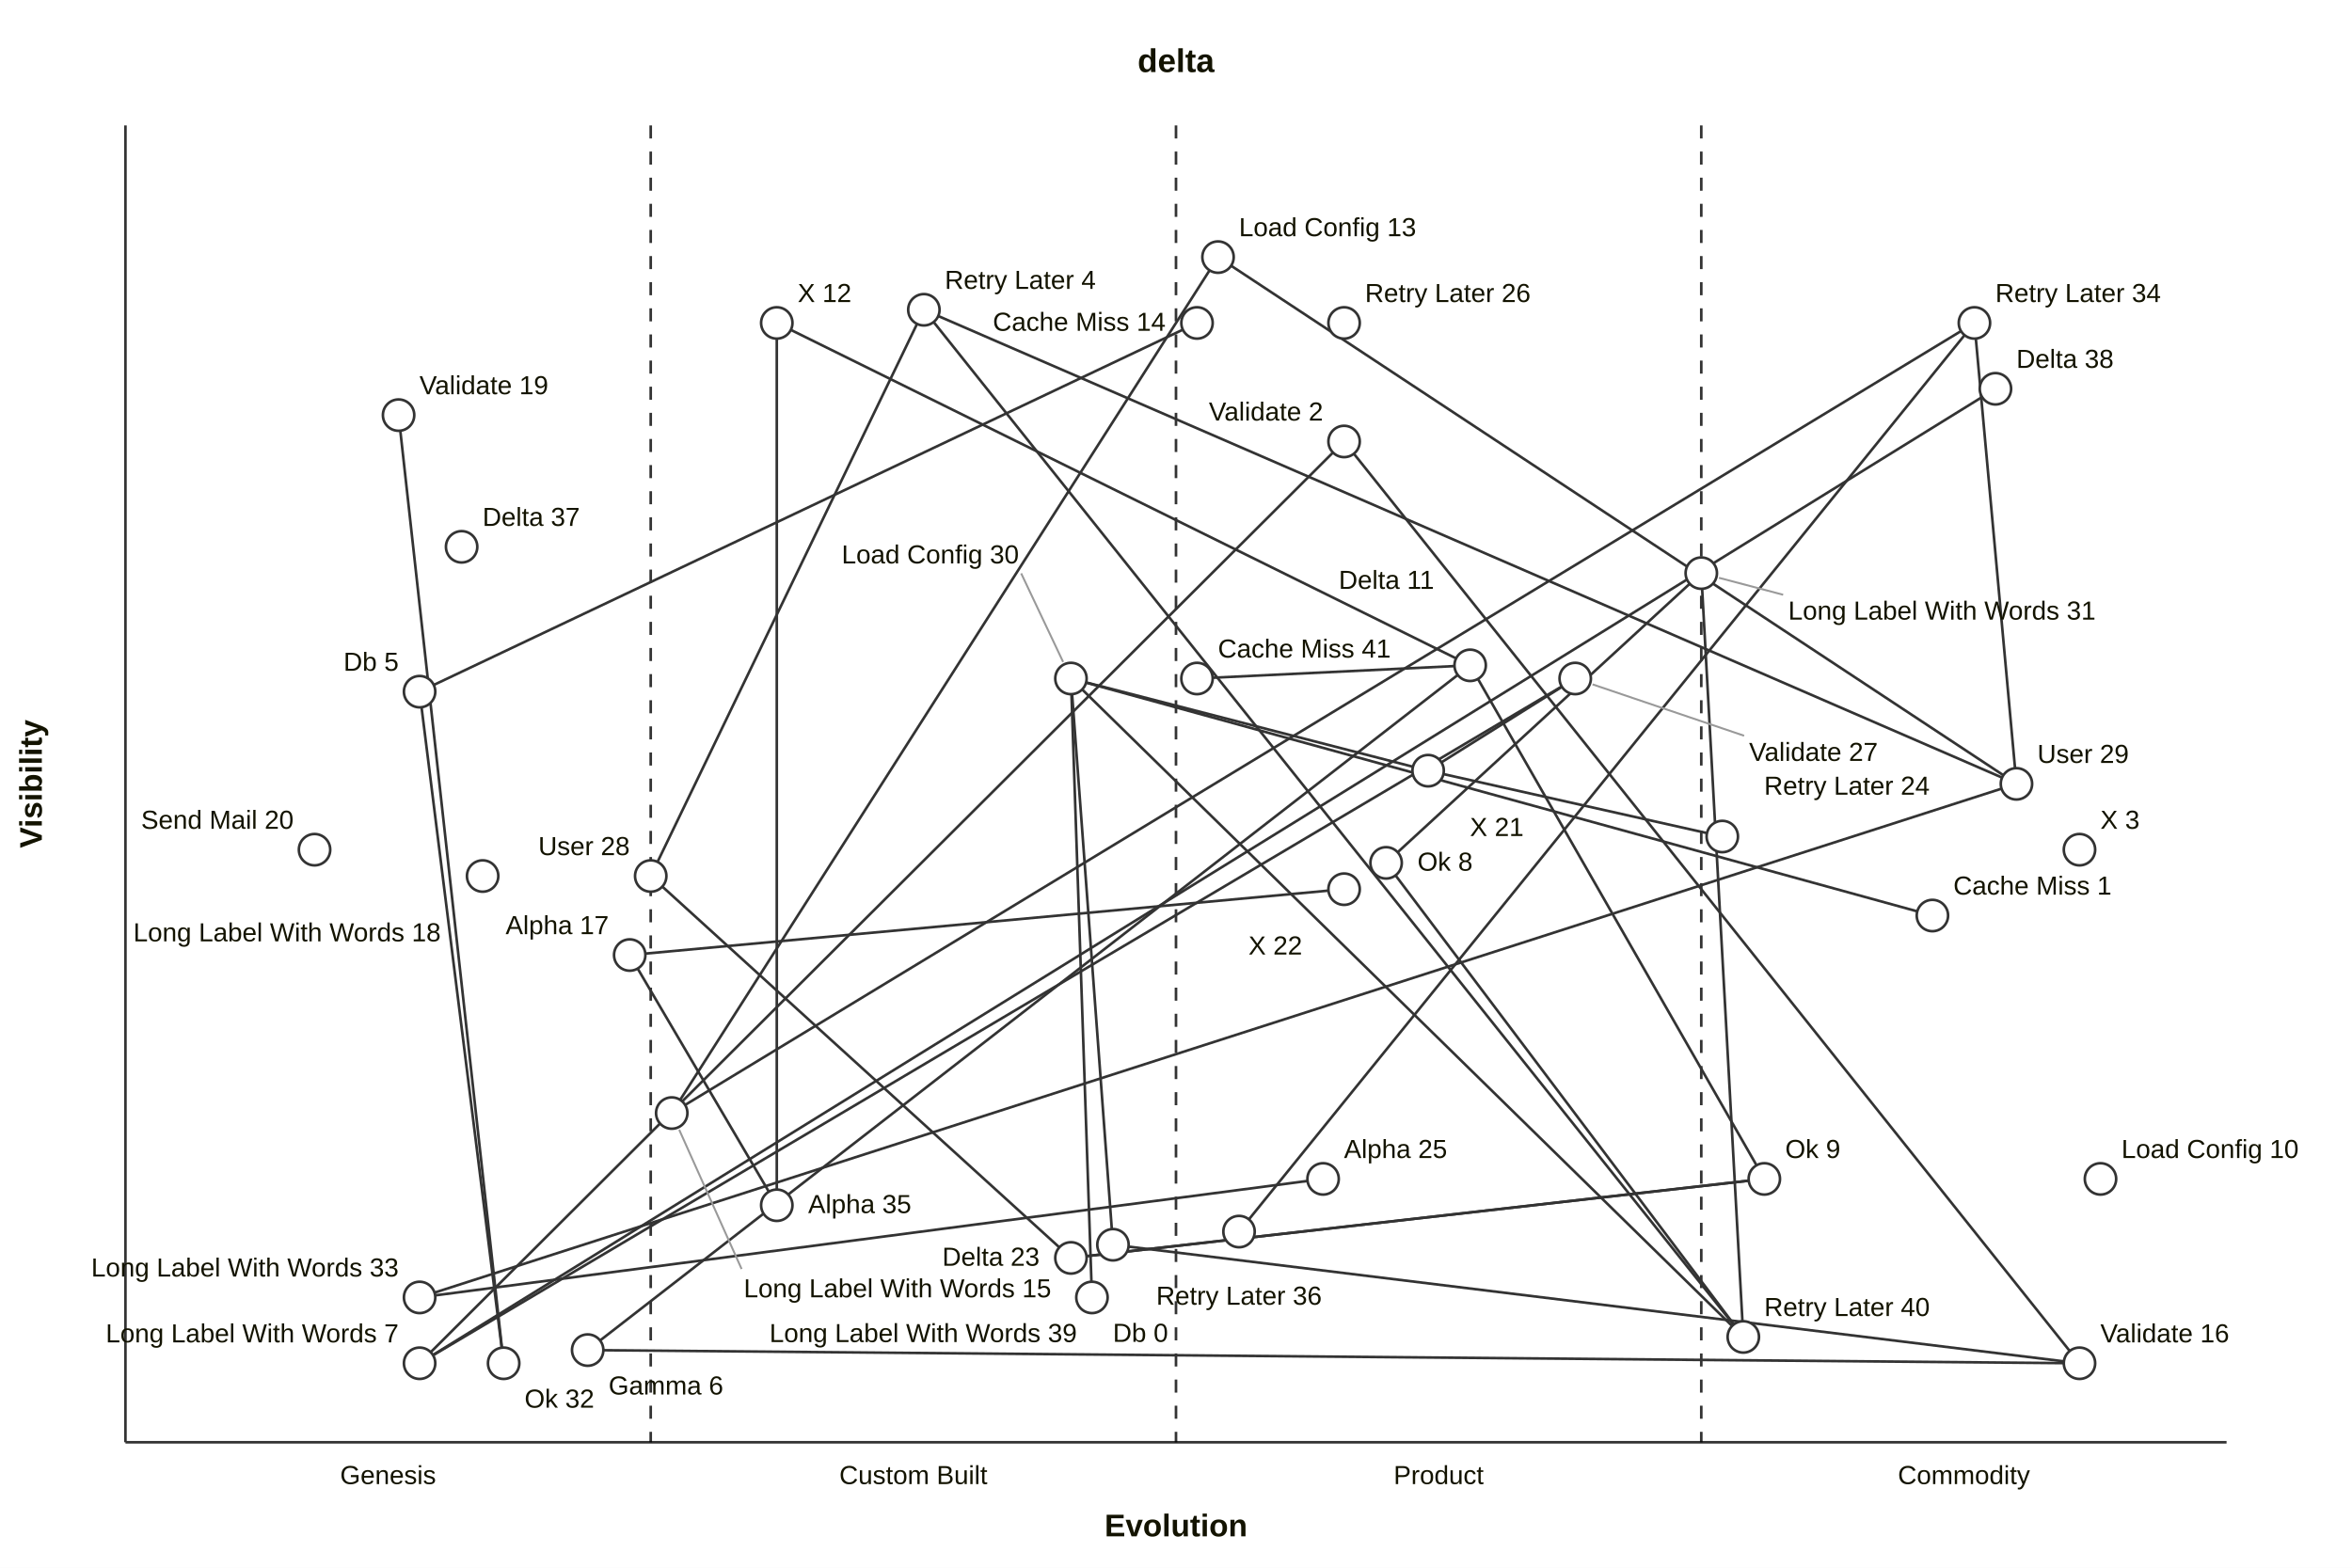
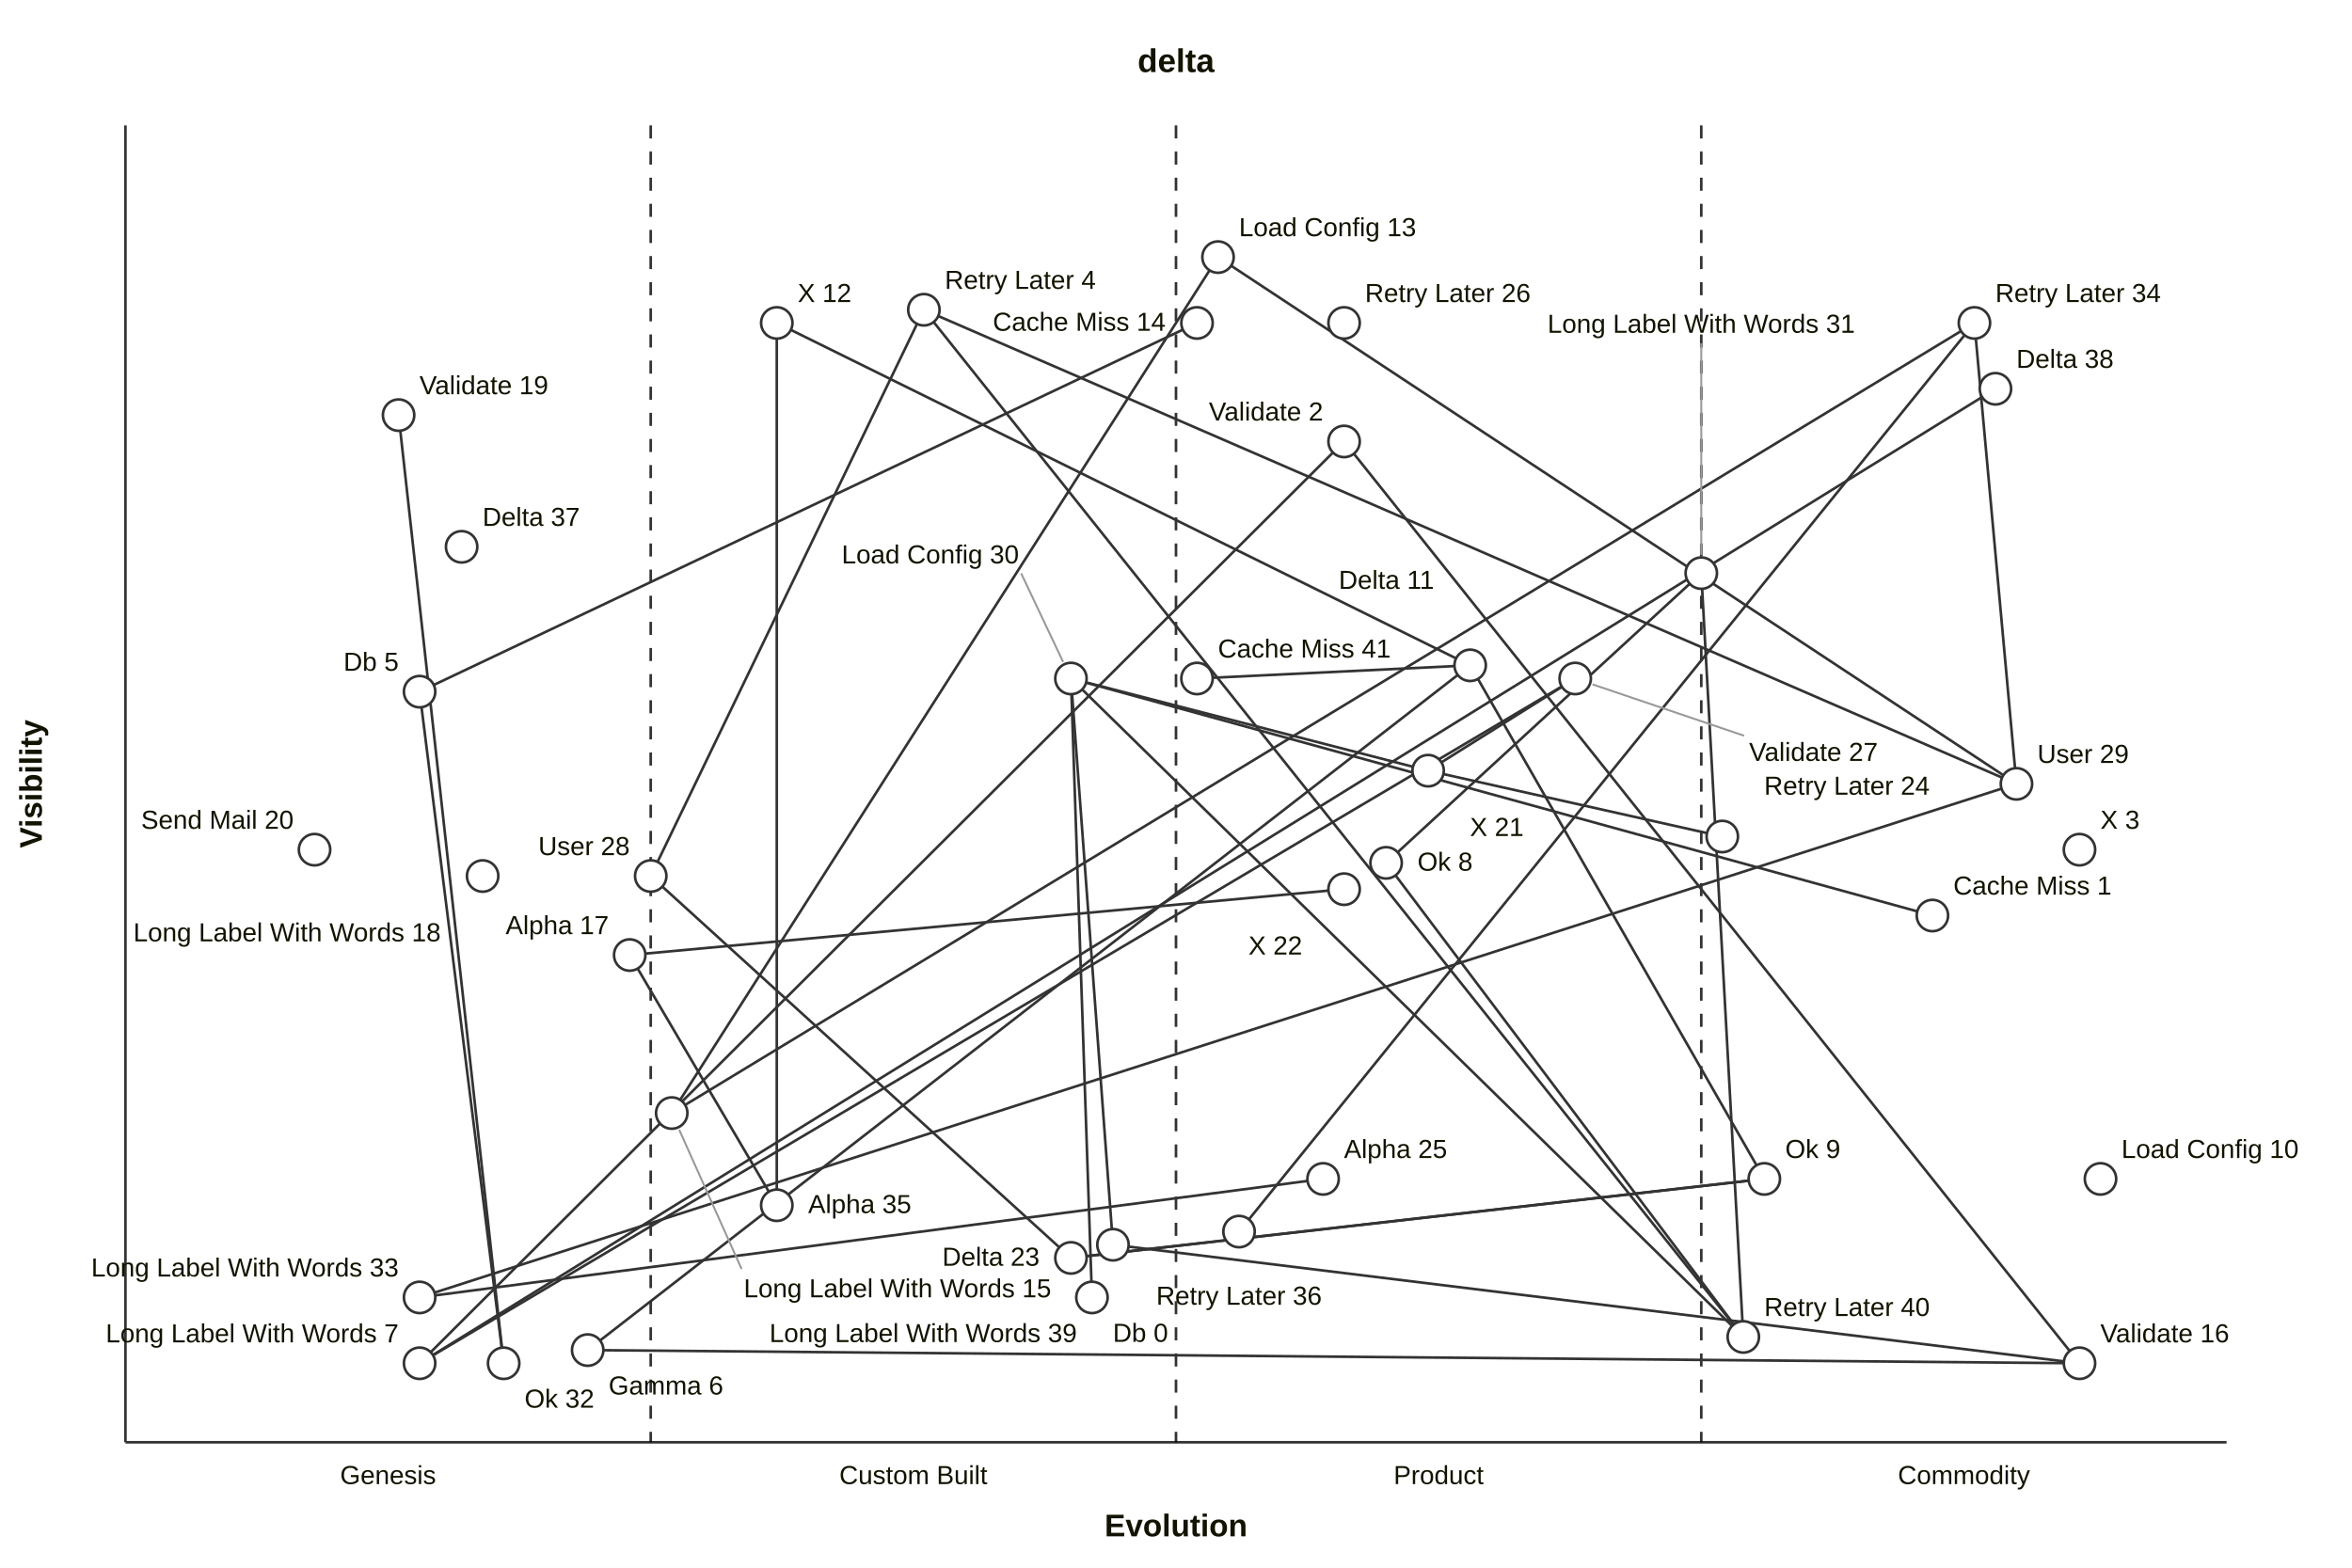
<svg xmlns="http://www.w3.org/2000/svg" id="mermaid" class="wardley" width="900" height="600" viewBox="0 0 900 600" role="graphics-document document" aria-roledescription="wardley">
  <style>#mermaid{font-family:"trebuchet ms",verdana,arial,sans-serif;font-size:16px;fill:#333;}#mermaid{font-family:"trebuchet ms",verdana,arial,sans-serif;}</style>
  <rect x="0" y="0" width="900" height="600" fill="white" />
  <g class="wardley-map">
    <rect class="wardley-background" width="900" height="600" fill="white" />
    <text x="450" y="24" class="wardley-title" fill="#131300" font-size="12.6" font-weight="bold" text-anchor="middle" dominant-baseline="middle">delta</text>
    <g class="wardley-axes">
      <line x1="48" y1="552" x2="852" y2="552" stroke="#333333" stroke-width="1" />
      <line x1="48" y1="48" x2="48" y2="552" stroke="#333333" stroke-width="1" />
      <text x="450" y="588" class="wardley-axis-label" fill="#131300" font-size="12" font-weight="bold" text-anchor="middle">Evolution</text>
      <text class="wardley-axis-label" x="16" y="300" fill="#131300" font-size="12" font-weight="bold" text-anchor="middle" transform="rotate(-90 16 300)">Visibility</text>
    </g>
    <g class="wardley-stages">
      <text x="148.5" y="568" class="wardley-stage-label" fill="#131300" font-size="10" text-anchor="middle">Genesis</text>
      <line x1="249" y1="48" x2="249" y2="552" stroke="#000" stroke-width="1" stroke-dasharray="5 5" opacity="0.8" />
      <text x="349.5" y="568" class="wardley-stage-label" fill="#131300" font-size="10" text-anchor="middle">Custom Built</text>
      <line x1="450" y1="48" x2="450" y2="552" stroke="#000" stroke-width="1" stroke-dasharray="5 5" opacity="0.8" />
      <text x="550.5" y="568" class="wardley-stage-label" fill="#131300" font-size="10" text-anchor="middle">Product</text>
      <line x1="651" y1="48" x2="651" y2="552" stroke="#000" stroke-width="1" stroke-dasharray="5 5" opacity="0.8" />
      <text x="751.5" y="568" class="wardley-stage-label" fill="#131300" font-size="10" text-anchor="middle">Commodity</text>
    </g>
    <g class="wardley-links">
      <line class="wardley-link" x1="153.18" y1="164.84" x2="192.06" y2="515.8" stroke="#333333" stroke-width="1" />
      <line class="wardley-link" x1="297.24" y1="461.28" x2="297.24" y2="461.28" stroke="#333333" stroke-width="1" />
      <line class="wardley-link" x1="653.18" y1="318.85" x2="552.34" y2="296.27" stroke="#333333" stroke-width="1" />
      <line class="wardley-link" x1="294.2" y1="456.11" x2="244" y2="370.69" stroke="#333333" stroke-width="1" />
      <line class="wardley-link" x1="662.79" y1="507.48" x2="414.09" y2="263.88" stroke="#333333" stroke-width="1" />
      <line class="wardley-link" x1="191.98" y1="515.81" x2="161.3" y2="270.67" stroke="#333333" stroke-width="1" />
      <line class="wardley-link" x1="253.44" y1="339.32" x2="405.36" y2="477.4" stroke="#333333" stroke-width="1" />
      <line class="wardley-link" x1="663.34" y1="506.99" x2="357.26" y2="123.25" stroke="#333333" stroke-width="1" />
      <line class="wardley-link" x1="164.81" y1="517.52" x2="510.07" y2="173.2" stroke="#333333" stroke-width="1" />
      <line class="wardley-link" x1="565.54" y1="259.85" x2="672.14" y2="445.99" stroke="#333333" stroke-width="1" />
      <line class="wardley-link" x1="415.58" y1="261.27" x2="733.66" y2="348.81" stroke="#333333" stroke-width="1" />
      <line class="wardley-link" x1="297.24" y1="455.28" x2="297.24" y2="129.6" stroke="#333333" stroke-width="1" />
      <line class="wardley-link" x1="534.01" y1="335.03" x2="663.47" y2="506.89" stroke="#333333" stroke-width="1" />
      <line class="wardley-link" x1="471.09" y1="101.7" x2="766.59" y2="296.7" stroke="#333333" stroke-width="1" />
      <line class="wardley-link" x1="763.56" y1="148.8" x2="763.56" y2="148.8" stroke="#333333" stroke-width="1" />
      <line class="wardley-link" x1="597.68" y1="262.87" x2="551.56" y2="291.77" stroke="#333333" stroke-width="1" />
      <line class="wardley-link" x1="425.44" y1="470.42" x2="410.24" y2="265.66" stroke="#333333" stroke-width="1" />
      <line class="wardley-link" x1="508.35" y1="340.87" x2="246.93" y2="364.97" stroke="#333333" stroke-width="1" />
      <line class="wardley-link" x1="262.17" y1="422.89" x2="750.39" y2="126.71" stroke="#333333" stroke-width="1" />
      <line class="wardley-link" x1="651.33" y1="225.35" x2="666.75" y2="505.69" stroke="#333333" stroke-width="1" />
      <line class="wardley-link" x1="166.27" y1="494.72" x2="765.89" y2="301.84" stroke="#333333" stroke-width="1" />
      <line class="wardley-link" x1="415.76" y1="480.76" x2="669.16" y2="451.88" stroke="#333333" stroke-width="1" />
      <line class="wardley-link" x1="540.67" y1="293.46" x2="415.61" y2="261.18" stroke="#333333" stroke-width="1" />
      <line class="wardley-link" x1="789.76" y1="521.03" x2="431.84" y2="477.13" stroke="#333333" stroke-width="1" />
      <line class="wardley-link" x1="353.52" y1="118.56" x2="353.52" y2="118.56" stroke="#333333" stroke-width="1" />
      <line class="wardley-link" x1="756.06" y1="129.58" x2="771.06" y2="294.02" stroke="#333333" stroke-width="1" />
      <line class="wardley-link" x1="166.51" y1="495.78" x2="500.33" y2="451.98" stroke="#333333" stroke-width="1" />
      <line class="wardley-link" x1="477.89" y1="466.7" x2="751.75" y2="128.26" stroke="#333333" stroke-width="1" />
      <line class="wardley-link" x1="534.82" y1="326.18" x2="646.58" y2="223.42" stroke="#333333" stroke-width="1" />
      <line class="wardley-link" x1="791.98" y1="517.07" x2="518.06" y2="173.65" stroke="#333333" stroke-width="1" />
      <line class="wardley-link" x1="669.16" y1="451.88" x2="415.76" y2="480.76" stroke="#333333" stroke-width="1" />
      <line class="wardley-link" x1="230.88" y1="516.77" x2="789.72" y2="521.71" stroke="#333333" stroke-width="1" />
      <line class="wardley-link" x1="417.64" y1="490.56" x2="410" y2="265.68" stroke="#333333" stroke-width="1" />
      <line class="wardley-link" x1="556.57" y1="254.93" x2="464.03" y2="259.39" stroke="#333333" stroke-width="1" />
      <line class="wardley-link" x1="165.72" y1="518.7" x2="597.6" y2="262.74" stroke="#333333" stroke-width="1" />
      <line class="wardley-link" x1="165.66" y1="518.6" x2="758.46" y2="151.96" stroke="#333333" stroke-width="1" />
      <line class="wardley-link" x1="557.82" y1="258.32" x2="229.62" y2="513.04" stroke="#333333" stroke-width="1" />
      <line class="wardley-link" x1="165.98" y1="262.15" x2="452.62" y2="126.17" stroke="#333333" stroke-width="1" />
      <line class="wardley-link" x1="251.61" y1="329.88" x2="350.91" y2="123.96" stroke="#333333" stroke-width="1" />
      <line class="wardley-link" x1="359.02" y1="120.95" x2="766.1" y2="297.61" stroke="#333333" stroke-width="1" />
      <line class="wardley-link" x1="302.62" y1="126.26" x2="557.18" y2="251.98" stroke="#333333" stroke-width="1" />
      <line class="wardley-link" x1="260.27" y1="420.94" x2="462.85" y2="103.46" stroke="#333333" stroke-width="1" />
    </g>
    <g class="wardley-trends" />
    <g class="wardley-nodes">
      <g class="wardley-node wardley-node--component">
        <circle cx="417.84" cy="496.56" r="6" fill="white" stroke="#333333" stroke-width="1" />
        <text x="425.84" y="513.56" class="wardley-node-label" fill="#131300" font-size="10" font-weight="normal" text-anchor="start" dominant-baseline="auto">Db 0</text>
      </g>
      <g class="wardley-node wardley-node--component">
        <circle cx="739.44" cy="350.4" r="6" fill="white" stroke="#333333" stroke-width="1" />
        <text x="747.44" y="342.4" class="wardley-node-label" fill="#131300" font-size="10" font-weight="normal" text-anchor="start" dominant-baseline="auto">Cache Miss 1</text>
      </g>
      <g class="wardley-node wardley-node--component">
        <circle cx="514.32" cy="168.96" r="6" fill="white" stroke="#333333" stroke-width="1" />
        <text x="462.57" y="160.96" class="wardley-node-label" fill="#131300" font-size="10" font-weight="normal" text-anchor="start" dominant-baseline="auto">Validate 2</text>
      </g>
      <g class="wardley-node wardley-node--component">
        <circle cx="795.72" cy="325.2" r="6" fill="white" stroke="#333333" stroke-width="1" />
        <text x="803.72" y="317.2" class="wardley-node-label" fill="#131300" font-size="10" font-weight="normal" text-anchor="start" dominant-baseline="auto">X 3</text>
      </g>
      <g class="wardley-node wardley-node--component">
        <circle cx="353.52" cy="118.56" r="6" fill="white" stroke="#333333" stroke-width="1" />
        <text x="361.52" y="110.56" class="wardley-node-label" fill="#131300" font-size="10" font-weight="normal" text-anchor="start" dominant-baseline="auto">Retry Later 4</text>
      </g>
      <g class="wardley-node wardley-node--component">
        <circle cx="160.56" cy="264.72" r="6" fill="white" stroke="#333333" stroke-width="1" />
        <text x="131.44" y="256.72" class="wardley-node-label" fill="#131300" font-size="10" font-weight="normal" text-anchor="start" dominant-baseline="auto">Db 5</text>
      </g>
      <g class="wardley-node wardley-node--component">
        <circle cx="224.88" cy="516.72" r="6" fill="white" stroke="#333333" stroke-width="1" />
        <text x="232.88" y="533.72" class="wardley-node-label" fill="#131300" font-size="10" font-weight="normal" text-anchor="start" dominant-baseline="auto">Gamma 6</text>
      </g>
      <g class="wardley-node wardley-node--component">
        <circle cx="160.56" cy="521.76" r="6" fill="white" stroke="#333333" stroke-width="1" />
        <text x="40.45" y="513.76" class="wardley-node-label" fill="#131300" font-size="10" font-weight="normal" text-anchor="start" dominant-baseline="auto">Long Label With Words 7</text>
      </g>
      <g class="wardley-node wardley-node--component">
        <circle cx="530.4" cy="330.24" r="6" fill="white" stroke="#333333" stroke-width="1" />
        <text x="542.4" y="333.24" class="wardley-node-label" fill="#131300" font-size="10" font-weight="normal" text-anchor="start" dominant-baseline="auto">Ok 8</text>
      </g>
      <g class="wardley-node wardley-node--component">
        <circle cx="675.12" cy="451.2" r="6" fill="white" stroke="#333333" stroke-width="1" />
        <text x="683.12" y="443.2" class="wardley-node-label" fill="#131300" font-size="10" font-weight="normal" text-anchor="start" dominant-baseline="auto">Ok 9</text>
      </g>
      <g class="wardley-node wardley-node--component">
        <circle cx="803.76" cy="451.2" r="6" fill="white" stroke="#333333" stroke-width="1" />
        <text x="811.76" y="443.2" class="wardley-node-label" fill="#131300" font-size="10" font-weight="normal" text-anchor="start" dominant-baseline="auto">Load Config 10</text>
      </g>
      <g class="wardley-node wardley-node--component">
        <circle cx="562.56" cy="254.64" r="6" fill="white" stroke="#333333" stroke-width="1" />
        <text x="512.27" y="225.38" class="wardley-node-label" fill="#131300" font-size="10" font-weight="normal" text-anchor="start" dominant-baseline="auto">Delta 11</text>
      </g>
      <g class="wardley-node wardley-node--component">
        <circle cx="297.24" cy="123.6" r="6" fill="white" stroke="#333333" stroke-width="1" />
        <text x="305.24" y="115.6" class="wardley-node-label" fill="#131300" font-size="10" font-weight="normal" text-anchor="start" dominant-baseline="auto">X 12</text>
      </g>
      <g class="wardley-node wardley-node--component">
        <circle cx="466.08" cy="98.4" r="6" fill="white" stroke="#333333" stroke-width="1" />
        <text x="474.08" y="90.4" class="wardley-node-label" fill="#131300" font-size="10" font-weight="normal" text-anchor="start" dominant-baseline="auto">Load Config 13</text>
      </g>
      <g class="wardley-node wardley-node--component">
        <circle cx="458.04" cy="123.6" r="6" fill="white" stroke="#333333" stroke-width="1" />
        <text x="379.9" y="126.6" class="wardley-node-label" fill="#131300" font-size="10" font-weight="normal" text-anchor="start" dominant-baseline="auto">Cache Miss 14</text>
      </g>
      <g class="wardley-node wardley-node--component">
        <circle cx="257.04" cy="426" r="6" fill="white" stroke="#333333" stroke-width="1" />
        <line x1="259.9" y1="432.39" x2="283.78" y2="485.69" class="wardley-leader" stroke="#999" stroke-width="0.75" />
        <text x="284.59" y="496.52" class="wardley-node-label" fill="#131300" font-size="10" font-weight="normal" text-anchor="start" dominant-baseline="auto">Long Label With Words 15</text>
      </g>
      <g class="wardley-node wardley-node--component">
        <circle cx="795.72" cy="521.76" r="6" fill="white" stroke="#333333" stroke-width="1" />
        <text x="803.72" y="513.76" class="wardley-node-label" fill="#131300" font-size="10" font-weight="normal" text-anchor="start" dominant-baseline="auto">Validate 16</text>
      </g>
      <g class="wardley-node wardley-node--component">
        <circle cx="240.96" cy="365.52" r="6" fill="white" stroke="#333333" stroke-width="1" />
        <text x="193.48" y="357.52" class="wardley-node-label" fill="#131300" font-size="10" font-weight="normal" text-anchor="start" dominant-baseline="auto">Alpha 17</text>
      </g>
      <g class="wardley-node wardley-node--component">
        <circle cx="184.68" cy="335.28" r="6" fill="white" stroke="#333333" stroke-width="1" />
        <text x="51.01" y="360.28" class="wardley-node-label" fill="#131300" font-size="10" font-weight="normal" text-anchor="start" dominant-baseline="auto">Long Label With Words 18</text>
      </g>
      <g class="wardley-node wardley-node--component">
        <circle cx="152.52" cy="158.88" r="6" fill="white" stroke="#333333" stroke-width="1" />
        <text x="160.52" y="150.88" class="wardley-node-label" fill="#131300" font-size="10" font-weight="normal" text-anchor="start" dominant-baseline="auto">Validate 19</text>
      </g>
      <g class="wardley-node wardley-node--component">
        <circle cx="120.36" cy="325.2" r="6" fill="white" stroke="#333333" stroke-width="1" />
        <text x="53.99" y="317.2" class="wardley-node-label" fill="#131300" font-size="10" font-weight="normal" text-anchor="start" dominant-baseline="auto">Send Mail 20</text>
      </g>
      <g class="wardley-node wardley-node--component">
        <circle cx="546.48" cy="294.96" r="6" fill="white" stroke="#333333" stroke-width="1" />
        <text x="562.48" y="319.96" class="wardley-node-label" fill="#131300" font-size="10" font-weight="normal" text-anchor="start" dominant-baseline="auto">X 21</text>
      </g>
      <g class="wardley-node wardley-node--component">
        <circle cx="514.32" cy="340.32" r="6" fill="white" stroke="#333333" stroke-width="1" />
        <text x="477.74" y="365.32" class="wardley-node-label" fill="#131300" font-size="10" font-weight="normal" text-anchor="start" dominant-baseline="auto">X 22</text>
      </g>
      <g class="wardley-node wardley-node--component">
        <circle cx="409.8" cy="481.44" r="6" fill="white" stroke="#333333" stroke-width="1" />
        <text x="360.55" y="484.44" class="wardley-node-label" fill="#131300" font-size="10" font-weight="normal" text-anchor="start" dominant-baseline="auto">Delta 23</text>
      </g>
      <g class="wardley-node wardley-node--component">
        <circle cx="659.04" cy="320.16" r="6" fill="white" stroke="#333333" stroke-width="1" />
        <text x="675.04" y="304.16" class="wardley-node-label" fill="#131300" font-size="10" font-weight="normal" text-anchor="start" dominant-baseline="auto">Retry Later 24</text>
      </g>
      <g class="wardley-node wardley-node--component">
        <circle cx="506.28" cy="451.2" r="6" fill="white" stroke="#333333" stroke-width="1" />
        <text x="514.28" y="443.2" class="wardley-node-label" fill="#131300" font-size="10" font-weight="normal" text-anchor="start" dominant-baseline="auto">Alpha 25</text>
      </g>
      <g class="wardley-node wardley-node--component">
        <circle cx="514.32" cy="123.6" r="6" fill="white" stroke="#333333" stroke-width="1" />
        <text x="522.32" y="115.6" class="wardley-node-label" fill="#131300" font-size="10" font-weight="normal" text-anchor="start" dominant-baseline="auto">Retry Later 26</text>
      </g>
      <g class="wardley-node wardley-node--component">
        <circle cx="602.76" cy="259.68" r="6" fill="white" stroke="#333333" stroke-width="1" />
        <line x1="609.39" y1="261.93" x2="667.39" y2="281.59" class="wardley-leader" stroke="#999" stroke-width="0.75" />
        <text x="669.28" y="291.23" class="wardley-node-label" fill="#131300" font-size="10" font-weight="normal" text-anchor="start" dominant-baseline="auto">Validate 27</text>
      </g>
      <g class="wardley-node wardley-node--component">
        <circle cx="249" cy="335.28" r="6" fill="white" stroke="#333333" stroke-width="1" />
        <text x="205.98" y="327.28" class="wardley-node-label" fill="#131300" font-size="10" font-weight="normal" text-anchor="start" dominant-baseline="auto">User 28</text>
      </g>
      <g class="wardley-node wardley-node--component">
        <circle cx="771.6" cy="300" r="6" fill="white" stroke="#333333" stroke-width="1" />
        <text x="779.6" y="292" class="wardley-node-label" fill="#131300" font-size="10" font-weight="normal" text-anchor="start" dominant-baseline="auto">User 29</text>
      </g>
      <g class="wardley-node wardley-node--component">
        <circle cx="409.8" cy="259.68" r="6" fill="white" stroke="#333333" stroke-width="1" />
        <line x1="406.81" y1="253.35" x2="390.76" y2="219.45" class="wardley-leader" stroke="#999" stroke-width="0.75" />
        <text x="322.06" y="215.64" class="wardley-node-label" fill="#131300" font-size="10" font-weight="normal" text-anchor="start" dominant-baseline="auto">Load Config 30</text>
      </g>
      <g class="wardley-node wardley-node--component">
        <circle cx="651" cy="219.36" r="6" fill="white" stroke="#333333" stroke-width="1" />
-         <line x1="657.77" y1="221.15" x2="682.33" y2="227.63" class="wardley-leader" stroke="#999" stroke-width="0.75" />
-         <text x="684.26" y="237.14" class="wardley-node-label" fill="#131300" font-size="10" font-weight="normal" text-anchor="start" dominant-baseline="auto">Long Label With Words 31</text>
+         <line x1="651" y1="212.36" x2="651" y2="131.36" class="wardley-leader" stroke="#999" stroke-width="0.75" />
+         <text x="592.16" y="127.36" class="wardley-node-label" fill="#131300" font-size="10" font-weight="normal" text-anchor="start" dominant-baseline="auto">Long Label With Words 31</text>
      </g>
      <g class="wardley-node wardley-node--component">
        <circle cx="192.72" cy="521.76" r="6" fill="white" stroke="#333333" stroke-width="1" />
        <text x="200.72" y="538.76" class="wardley-node-label" fill="#131300" font-size="10" font-weight="normal" text-anchor="start" dominant-baseline="auto">Ok 32</text>
      </g>
      <g class="wardley-node wardley-node--component">
        <circle cx="160.56" cy="496.56" r="6" fill="white" stroke="#333333" stroke-width="1" />
        <text x="34.89" y="488.56" class="wardley-node-label" fill="#131300" font-size="10" font-weight="normal" text-anchor="start" dominant-baseline="auto">Long Label With Words 33</text>
      </g>
      <g class="wardley-node wardley-node--component">
        <circle cx="755.52" cy="123.6" r="6" fill="white" stroke="#333333" stroke-width="1" />
        <text x="763.52" y="115.6" class="wardley-node-label" fill="#131300" font-size="10" font-weight="normal" text-anchor="start" dominant-baseline="auto">Retry Later 34</text>
      </g>
      <g class="wardley-node wardley-node--component">
        <circle cx="297.24" cy="461.28" r="6" fill="white" stroke="#333333" stroke-width="1" />
        <text x="309.24" y="464.28" class="wardley-node-label" fill="#131300" font-size="10" font-weight="normal" text-anchor="start" dominant-baseline="auto">Alpha 35</text>
      </g>
      <g class="wardley-node wardley-node--component">
        <circle cx="474.12" cy="471.36" r="6" fill="white" stroke="#333333" stroke-width="1" />
        <text x="442.43" y="499.36" class="wardley-node-label" fill="#131300" font-size="10" font-weight="normal" text-anchor="start" dominant-baseline="auto">Retry Later 36</text>
      </g>
      <g class="wardley-node wardley-node--component">
        <circle cx="176.64" cy="209.28" r="6" fill="white" stroke="#333333" stroke-width="1" />
        <text x="184.64" y="201.28" class="wardley-node-label" fill="#131300" font-size="10" font-weight="normal" text-anchor="start" dominant-baseline="auto">Delta 37</text>
      </g>
      <g class="wardley-node wardley-node--component">
        <circle cx="763.56" cy="148.8" r="6" fill="white" stroke="#333333" stroke-width="1" />
        <text x="771.56" y="140.8" class="wardley-node-label" fill="#131300" font-size="10" font-weight="normal" text-anchor="start" dominant-baseline="auto">Delta 38</text>
      </g>
      <g class="wardley-node wardley-node--component">
        <circle cx="425.88" cy="476.4" r="6" fill="white" stroke="#333333" stroke-width="1" />
        <text x="294.43" y="513.66" class="wardley-node-label" fill="#131300" font-size="10" font-weight="normal" text-anchor="start" dominant-baseline="auto">Long Label With Words 39</text>
      </g>
      <g class="wardley-node wardley-node--component">
        <circle cx="667.08" cy="511.68" r="6" fill="white" stroke="#333333" stroke-width="1" />
        <text x="675.08" y="503.68" class="wardley-node-label" fill="#131300" font-size="10" font-weight="normal" text-anchor="start" dominant-baseline="auto">Retry Later 40</text>
      </g>
      <g class="wardley-node wardley-node--component">
        <circle cx="458.04" cy="259.68" r="6" fill="white" stroke="#333333" stroke-width="1" />
        <text x="466.04" y="251.68" class="wardley-node-label" fill="#131300" font-size="10" font-weight="normal" text-anchor="start" dominant-baseline="auto">Cache Miss 41</text>
      </g>
    </g>
  </g>
  <defs>
    <marker id="mermaid-arrow" viewBox="0 0 10 10" refX="9" refY="5" markerWidth="6" markerHeight="6" orient="auto-start-reverse">
      <path d="M 0 0 L 10 5 L 0 10 z" fill="#dc3545" stroke="none" />
    </marker>
    <marker id="mermaid-link-arrow-end" viewBox="0 0 10 10" refX="9" refY="5" markerWidth="5" markerHeight="5" orient="auto">
      <path d="M 0 0 L 10 5 L 0 10 z" fill="#333333" stroke="none" />
    </marker>
    <marker id="mermaid-link-arrow-start" viewBox="0 0 10 10" refX="1" refY="5" markerWidth="5" markerHeight="5" orient="auto">
      <path d="M 10 0 L 0 5 L 10 10 z" fill="#333333" stroke="none" />
    </marker>
  </defs>
</svg>
